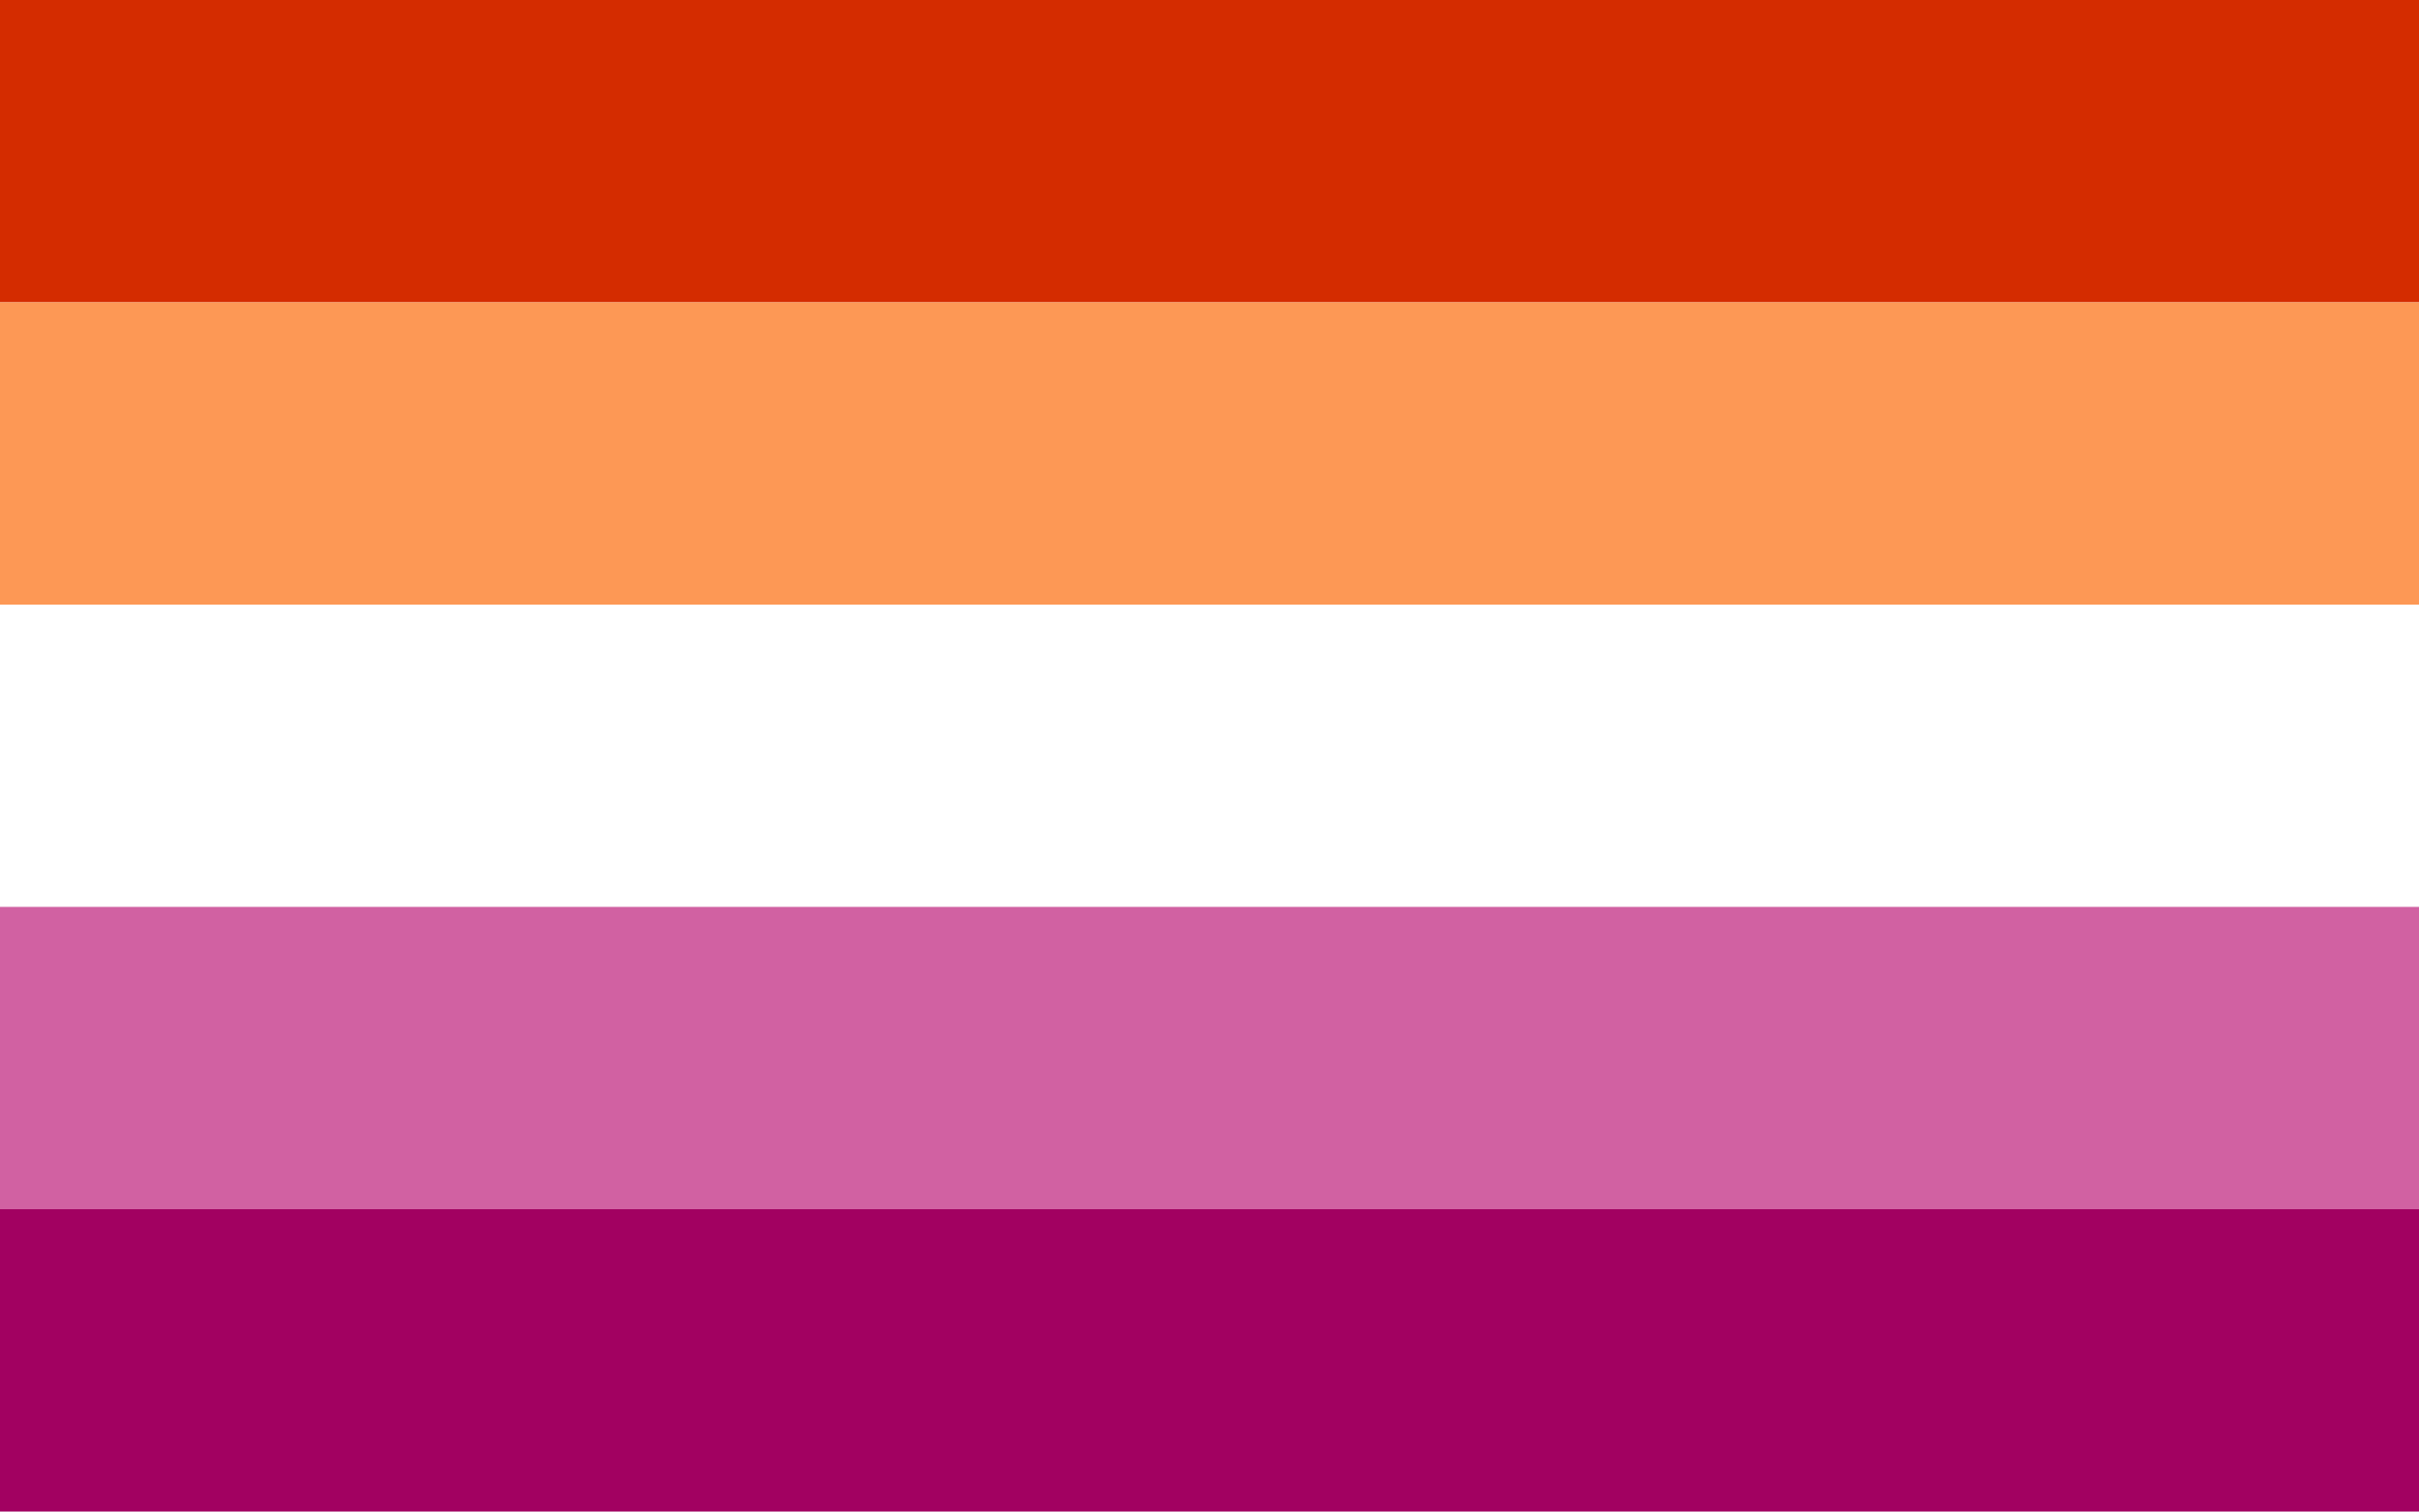
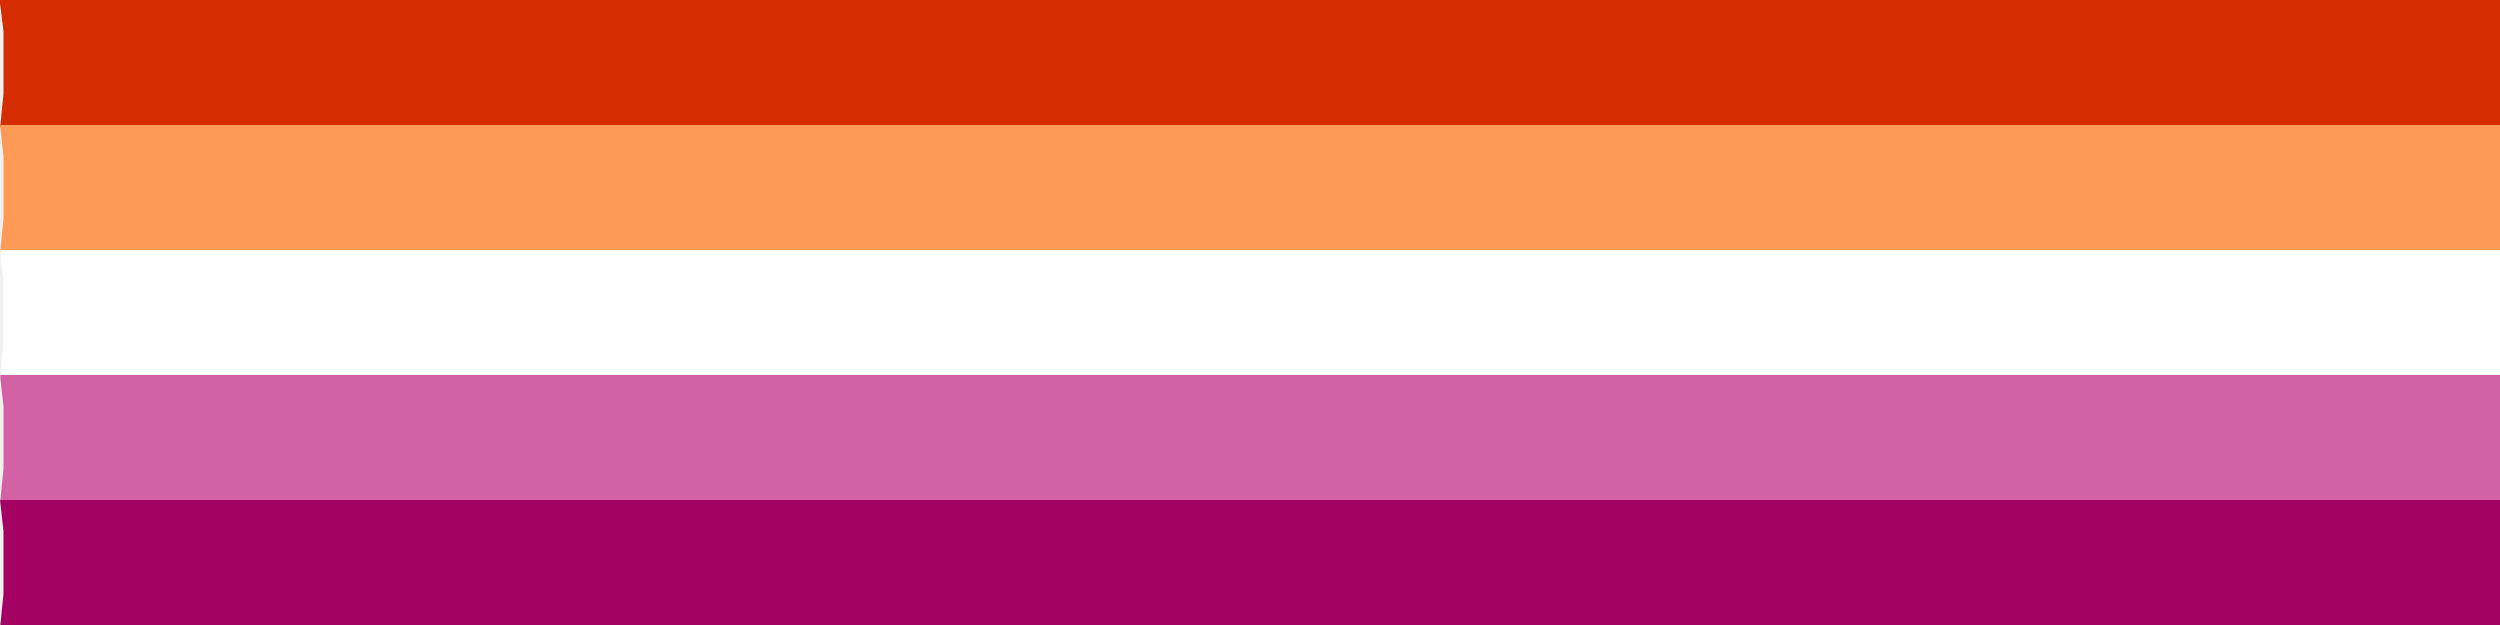
- <svg xmlns="http://www.w3.org/2000/svg" viewBox="0 0 8 5">
-   <path fill="#d42c00" d="M0 0h8v1H0z" />
-   <path fill="#fd9855" d="M0 1h8v1H0z" />
-   <path fill="#fff" d="M0 2h8v1H0z" />
-   <path fill="#d161a2" d="M0 3h8v1H0z" />
-   <path fill="#a20161" d="M0 4h8v1H0z" />
+ <svg xmlns="http://www.w3.org/2000/svg" viewBox="0 0 720 180">
+   <path fill="#a30262" fill-rule="evenodd" d="M0 162v18h721v-36H0zm0 0v19l1-10v-18l-1-9z" />
+   <path fill="#d362a4" fill-rule="evenodd" d="M0 126v18h721v-36H0zm0 0v19l1-10v-18l-1-9z" />
+   <path fill="#fff" fill-rule="evenodd" d="M0 90v18h721V72H0zm0 0v19l1-10V81l-1-9z" />
+   <path fill="#ff9a56" fill-rule="evenodd" d="M0 54v18h721V36H0zm0 0v19l1-10V45l-1-9z" />
+   <path fill="#d52d00" fill-rule="evenodd" d="M0 18v18h721V0H0zm0 1v18l1-10V9L0 1z" />
</svg>
